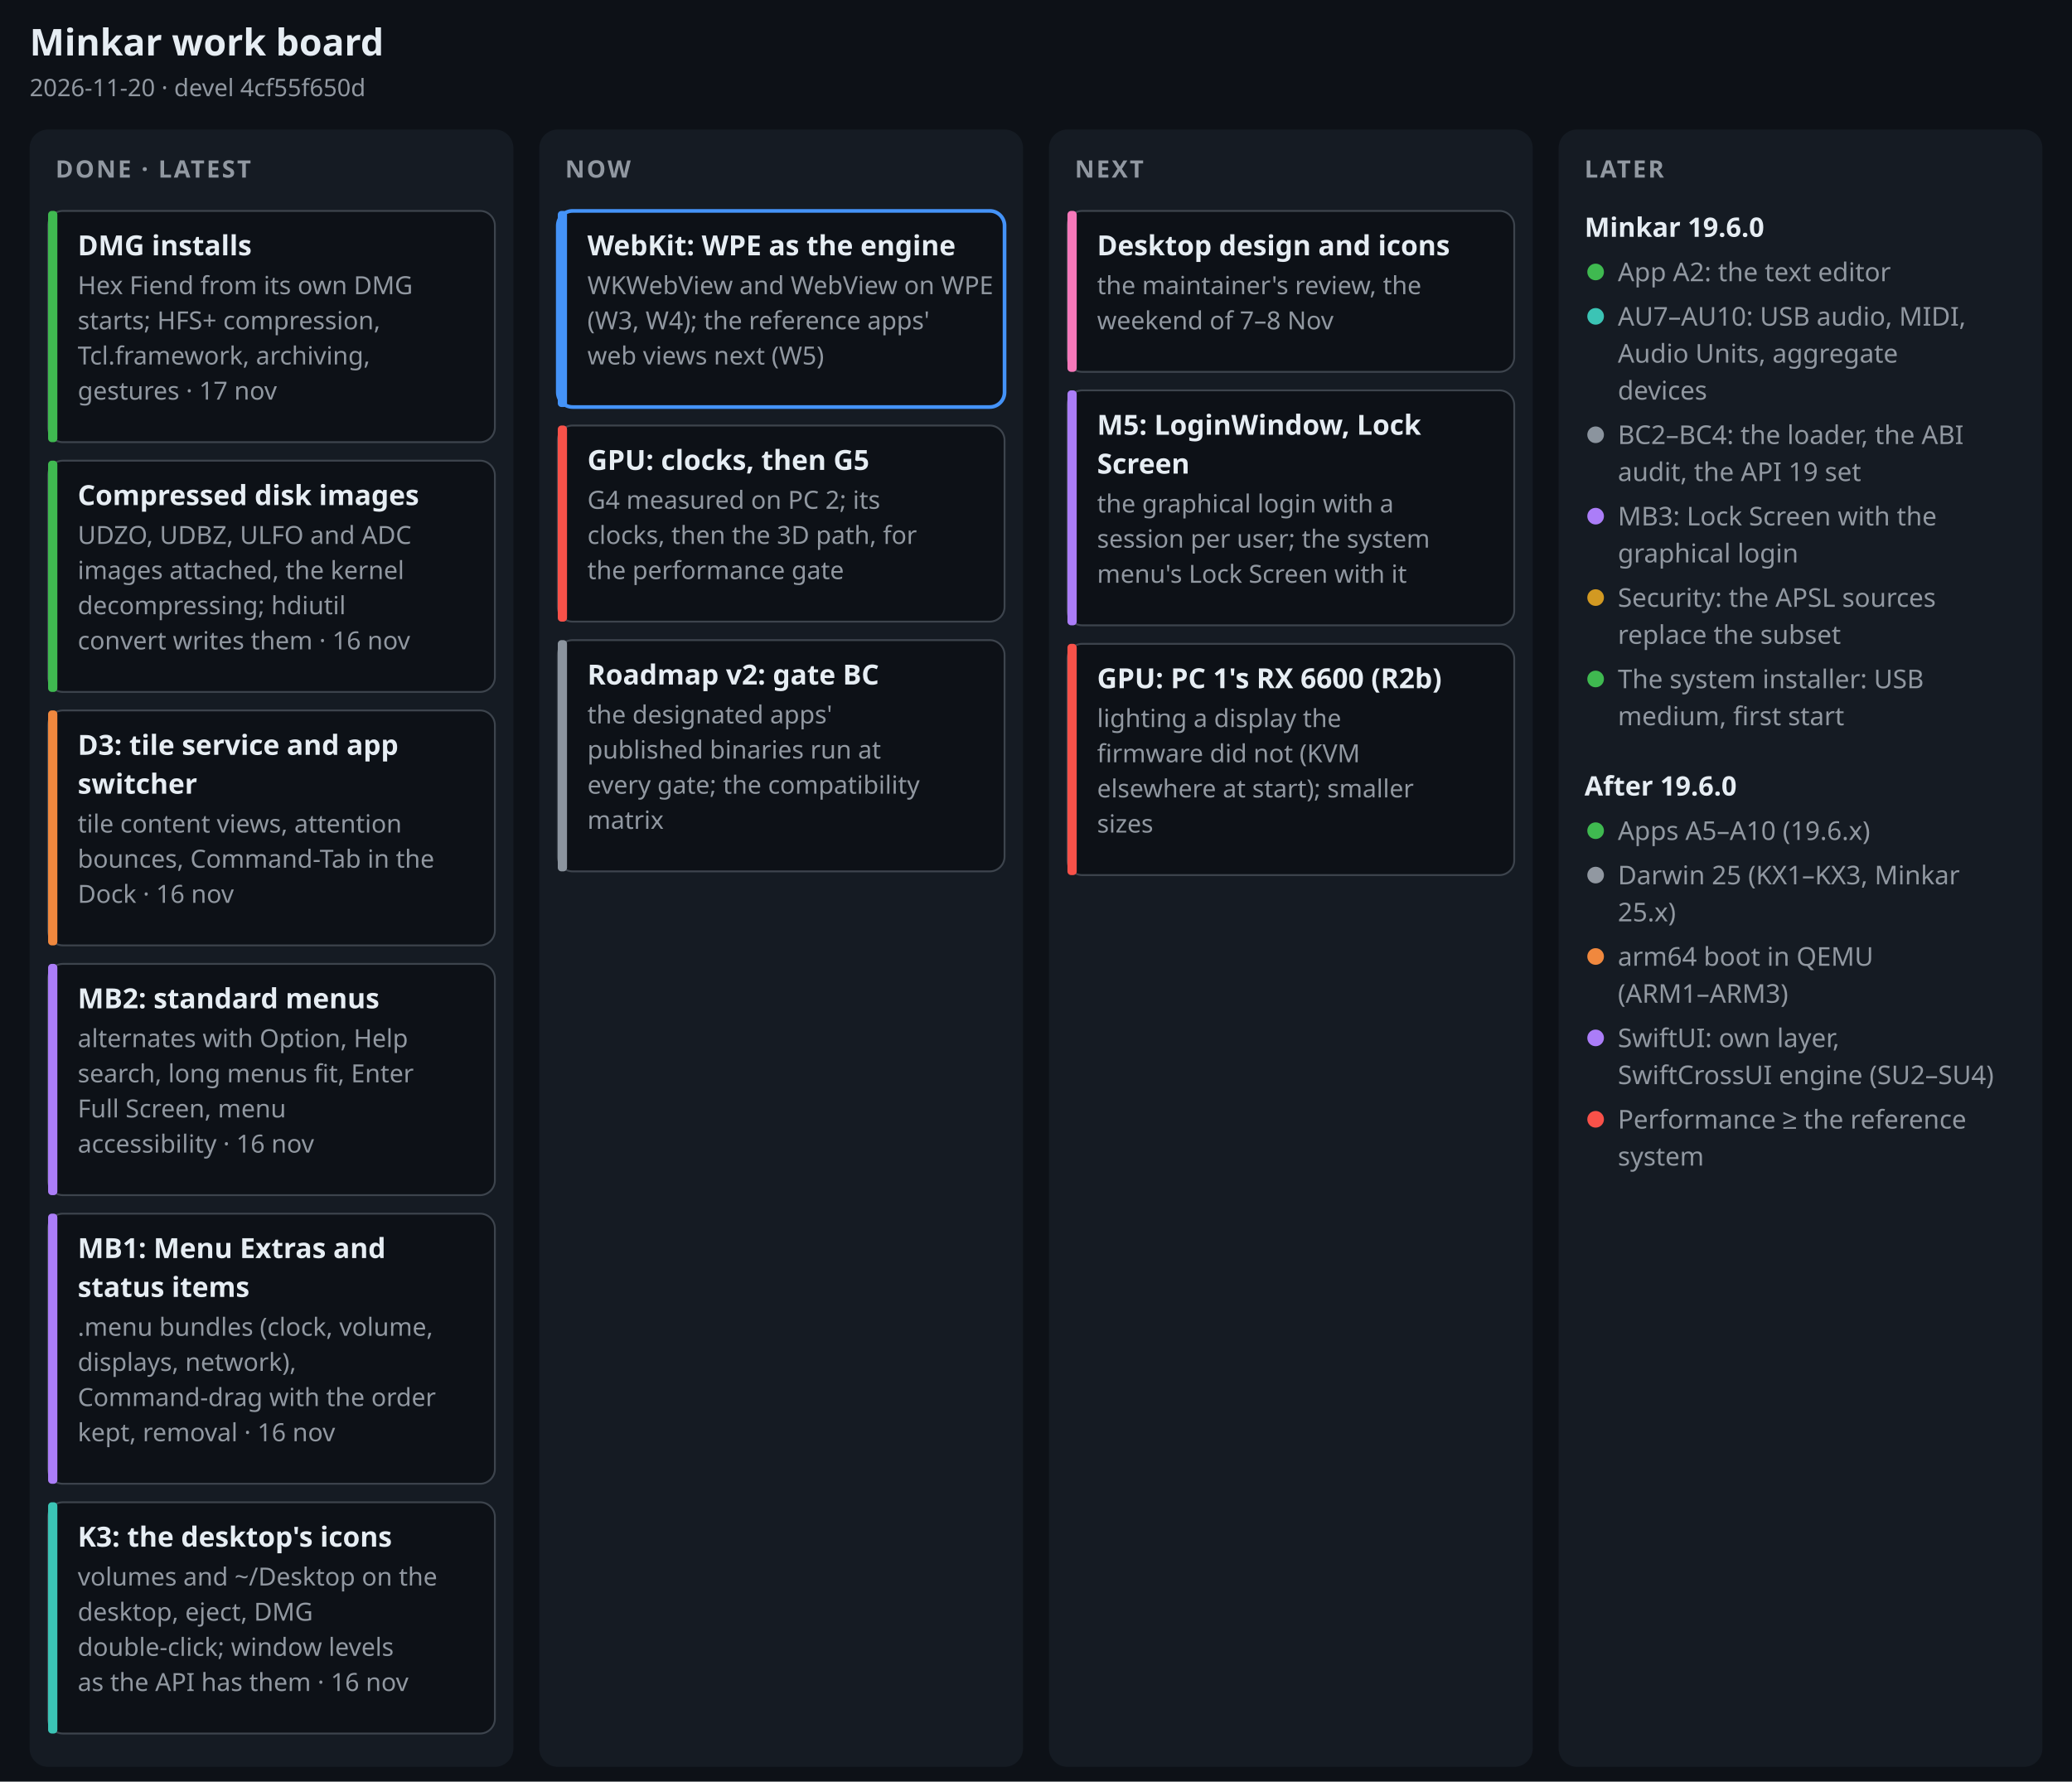
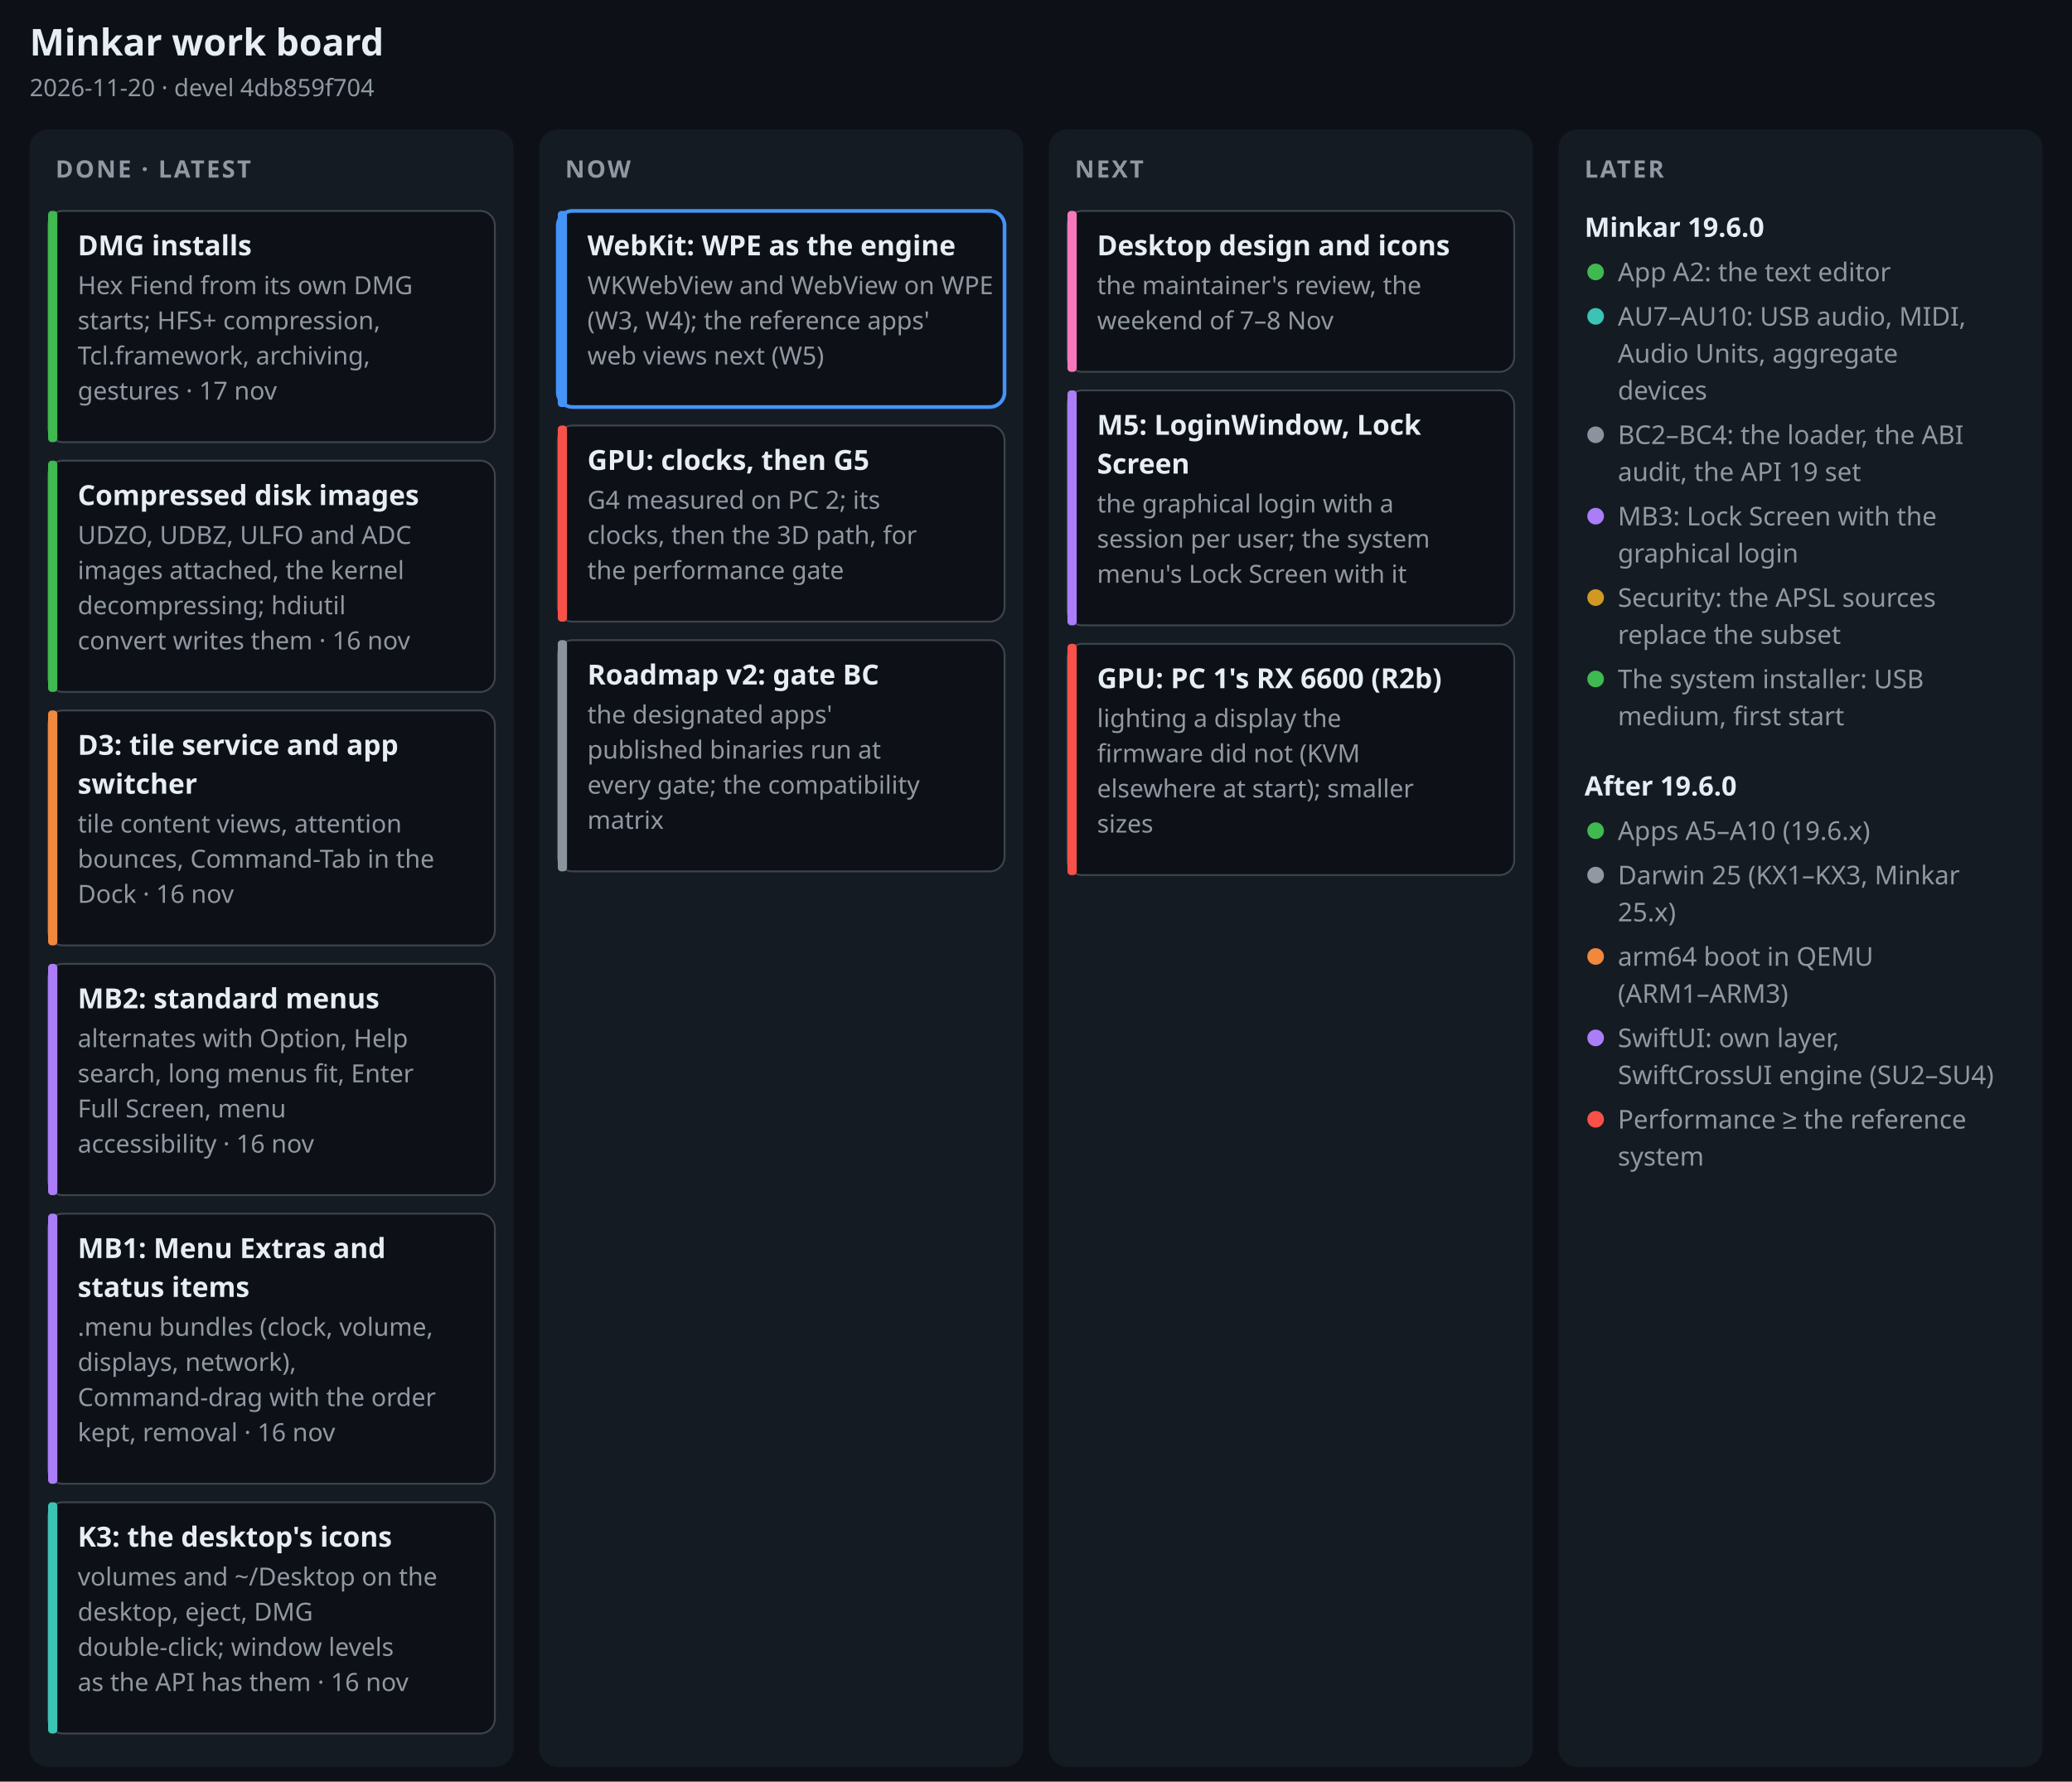
<svg xmlns="http://www.w3.org/2000/svg" width="1120" height="963" viewBox="0 0 1120 963" font-family="-apple-system, BlinkMacSystemFont, 'Segoe UI', 'Noto Sans', Helvetica, Arial, sans-serif" role="img" aria-label="Minkar work board, 2026-11-20">
  <rect width="1120" height="963" fill="#0d1117" />
  <text x="16" y="30" font-size="20" font-weight="700" fill="#e6edf3" text-anchor="start">Minkar work board</text>
-   <text x="16" y="52" font-size="13" font-weight="400" fill="#9198a1" text-anchor="start">2026-11-20 · devel 4cf55f650d</text>
+   <text x="16" y="52" font-size="13" font-weight="400" fill="#9198a1" text-anchor="start">2026-11-20 · devel 4db859f704</text>
  <rect x="16" y="70" width="261.5" height="885" rx="10" fill="#151b23" />
  <text x="30" y="96" font-size="13" font-weight="700" fill="#9198a1" text-anchor="start" letter-spacing=".08em">DONE · LATEST</text>
  <rect x="26" y="114" width="241.5" height="125" rx="8" fill="#0d1117" stroke="#3d444d" stroke-width="1" />
  <rect x="26" y="114" width="5" height="125" rx="2" fill="#3fb950" />
  <text x="42" y="138" font-size="15" font-weight="650" fill="#e6edf3" text-anchor="start">DMG installs</text>
  <text x="42" y="159" font-size="13.5" font-weight="400" fill="#9198a1" text-anchor="start">Hex Fiend from its own DMG</text>
  <text x="42" y="178" font-size="13.5" font-weight="400" fill="#9198a1" text-anchor="start">starts; HFS+ compression,</text>
  <text x="42" y="197" font-size="13.5" font-weight="400" fill="#9198a1" text-anchor="start">Tcl.framework, archiving,</text>
  <text x="42" y="216" font-size="13.5" font-weight="400" fill="#9198a1" text-anchor="start">gestures · 17 nov</text>
  <rect x="26" y="249" width="241.5" height="125" rx="8" fill="#0d1117" stroke="#3d444d" stroke-width="1" />
  <rect x="26" y="249" width="5" height="125" rx="2" fill="#3fb950" />
  <text x="42" y="273" font-size="15" font-weight="650" fill="#e6edf3" text-anchor="start">Compressed disk images</text>
  <text x="42" y="294" font-size="13.5" font-weight="400" fill="#9198a1" text-anchor="start">UDZO, UDBZ, ULFO and ADC</text>
  <text x="42" y="313" font-size="13.5" font-weight="400" fill="#9198a1" text-anchor="start">images attached, the kernel</text>
  <text x="42" y="332" font-size="13.5" font-weight="400" fill="#9198a1" text-anchor="start">decompressing; hdiutil</text>
  <text x="42" y="351" font-size="13.5" font-weight="400" fill="#9198a1" text-anchor="start">convert writes them · 16 nov</text>
  <rect x="26" y="384" width="241.5" height="127" rx="8" fill="#0d1117" stroke="#3d444d" stroke-width="1" />
  <rect x="26" y="384" width="5" height="127" rx="2" fill="#f0883e" />
  <text x="42" y="408" font-size="15" font-weight="650" fill="#e6edf3" text-anchor="start">D3: tile service and app</text>
  <text x="42" y="429" font-size="15" font-weight="650" fill="#e6edf3" text-anchor="start">switcher</text>
  <text x="42" y="450" font-size="13.5" font-weight="400" fill="#9198a1" text-anchor="start">tile content views, attention</text>
  <text x="42" y="469" font-size="13.5" font-weight="400" fill="#9198a1" text-anchor="start">bounces, Command-Tab in the</text>
  <text x="42" y="488" font-size="13.5" font-weight="400" fill="#9198a1" text-anchor="start">Dock · 16 nov</text>
  <rect x="26" y="521" width="241.5" height="125" rx="8" fill="#0d1117" stroke="#3d444d" stroke-width="1" />
  <rect x="26" y="521" width="5" height="125" rx="2" fill="#ab7df8" />
  <text x="42" y="545" font-size="15" font-weight="650" fill="#e6edf3" text-anchor="start">MB2: standard menus</text>
  <text x="42" y="566" font-size="13.5" font-weight="400" fill="#9198a1" text-anchor="start">alternates with Option, Help</text>
  <text x="42" y="585" font-size="13.5" font-weight="400" fill="#9198a1" text-anchor="start">search, long menus fit, Enter</text>
  <text x="42" y="604" font-size="13.5" font-weight="400" fill="#9198a1" text-anchor="start">Full Screen, menu</text>
  <text x="42" y="623" font-size="13.5" font-weight="400" fill="#9198a1" text-anchor="start">accessibility · 16 nov</text>
  <rect x="26" y="656" width="241.5" height="146" rx="8" fill="#0d1117" stroke="#3d444d" stroke-width="1" />
  <rect x="26" y="656" width="5" height="146" rx="2" fill="#ab7df8" />
  <text x="42" y="680" font-size="15" font-weight="650" fill="#e6edf3" text-anchor="start">MB1: Menu Extras and</text>
  <text x="42" y="701" font-size="15" font-weight="650" fill="#e6edf3" text-anchor="start">status items</text>
  <text x="42" y="722" font-size="13.5" font-weight="400" fill="#9198a1" text-anchor="start">.menu bundles (clock, volume,</text>
  <text x="42" y="741" font-size="13.5" font-weight="400" fill="#9198a1" text-anchor="start">displays, network),</text>
  <text x="42" y="760" font-size="13.5" font-weight="400" fill="#9198a1" text-anchor="start">Command-drag with the order</text>
  <text x="42" y="779" font-size="13.5" font-weight="400" fill="#9198a1" text-anchor="start">kept, removal · 16 nov</text>
  <rect x="26" y="812" width="241.5" height="125" rx="8" fill="#0d1117" stroke="#3d444d" stroke-width="1" />
  <rect x="26" y="812" width="5" height="125" rx="2" fill="#3bc4b5" />
  <text x="42" y="836" font-size="15" font-weight="650" fill="#e6edf3" text-anchor="start">K3: the desktop's icons</text>
  <text x="42" y="857" font-size="13.5" font-weight="400" fill="#9198a1" text-anchor="start">volumes and ~/Desktop on the</text>
  <text x="42" y="876" font-size="13.5" font-weight="400" fill="#9198a1" text-anchor="start">desktop, eject, DMG</text>
  <text x="42" y="895" font-size="13.5" font-weight="400" fill="#9198a1" text-anchor="start">double-click; window levels</text>
  <text x="42" y="914" font-size="13.5" font-weight="400" fill="#9198a1" text-anchor="start">as the API has them · 16 nov</text>
  <rect x="291.5" y="70" width="261.5" height="885" rx="10" fill="#151b23" />
  <text x="305.5" y="96" font-size="13" font-weight="700" fill="#9198a1" text-anchor="start" letter-spacing=".08em">NOW</text>
  <rect x="301.5" y="114" width="241.5" height="106" rx="8" fill="#0d1117" stroke="#4493f8" stroke-width="2" />
  <rect x="301.5" y="114" width="5" height="106" rx="2" fill="#4493f8" />
  <text x="317.5" y="138" font-size="15" font-weight="650" fill="#e6edf3" text-anchor="start">WebKit: WPE as the engine</text>
  <text x="317.5" y="159" font-size="13.5" font-weight="400" fill="#9198a1" text-anchor="start">WKWebView and WebView on WPE</text>
  <text x="317.5" y="178" font-size="13.5" font-weight="400" fill="#9198a1" text-anchor="start">(W3, W4); the reference apps'</text>
  <text x="317.5" y="197" font-size="13.5" font-weight="400" fill="#9198a1" text-anchor="start">web views next (W5)</text>
  <rect x="301.5" y="230" width="241.5" height="106" rx="8" fill="#0d1117" stroke="#3d444d" stroke-width="1" />
  <rect x="301.5" y="230" width="5" height="106" rx="2" fill="#f85149" />
  <text x="317.5" y="254" font-size="15" font-weight="650" fill="#e6edf3" text-anchor="start">GPU: clocks, then G5</text>
  <text x="317.5" y="275" font-size="13.5" font-weight="400" fill="#9198a1" text-anchor="start">G4 measured on PC 2; its</text>
  <text x="317.5" y="294" font-size="13.5" font-weight="400" fill="#9198a1" text-anchor="start">clocks, then the 3D path, for</text>
  <text x="317.5" y="313" font-size="13.5" font-weight="400" fill="#9198a1" text-anchor="start">the performance gate</text>
  <rect x="301.5" y="346" width="241.5" height="125" rx="8" fill="#0d1117" stroke="#3d444d" stroke-width="1" />
  <rect x="301.5" y="346" width="5" height="125" rx="2" fill="#8b949e" />
  <text x="317.5" y="370" font-size="15" font-weight="650" fill="#e6edf3" text-anchor="start">Roadmap v2: gate BC</text>
  <text x="317.5" y="391" font-size="13.5" font-weight="400" fill="#9198a1" text-anchor="start">the designated apps'</text>
  <text x="317.5" y="410" font-size="13.5" font-weight="400" fill="#9198a1" text-anchor="start">published binaries run at</text>
  <text x="317.5" y="429" font-size="13.5" font-weight="400" fill="#9198a1" text-anchor="start">every gate; the compatibility</text>
  <text x="317.5" y="448" font-size="13.5" font-weight="400" fill="#9198a1" text-anchor="start">matrix</text>
  <rect x="567" y="70" width="261.5" height="885" rx="10" fill="#151b23" />
  <text x="581" y="96" font-size="13" font-weight="700" fill="#9198a1" text-anchor="start" letter-spacing=".08em">NEXT</text>
  <rect x="577" y="114" width="241.5" height="87" rx="8" fill="#0d1117" stroke="#3d444d" stroke-width="1" />
  <rect x="577" y="114" width="5" height="87" rx="2" fill="#f778ba" />
  <text x="593" y="138" font-size="15" font-weight="650" fill="#e6edf3" text-anchor="start">Desktop design and icons</text>
  <text x="593" y="159" font-size="13.5" font-weight="400" fill="#9198a1" text-anchor="start">the maintainer's review, the</text>
  <text x="593" y="178" font-size="13.5" font-weight="400" fill="#9198a1" text-anchor="start">weekend of 7–8 Nov</text>
  <rect x="577" y="211" width="241.5" height="127" rx="8" fill="#0d1117" stroke="#3d444d" stroke-width="1" />
  <rect x="577" y="211" width="5" height="127" rx="2" fill="#ab7df8" />
  <text x="593" y="235" font-size="15" font-weight="650" fill="#e6edf3" text-anchor="start">M5: LoginWindow, Lock</text>
  <text x="593" y="256" font-size="15" font-weight="650" fill="#e6edf3" text-anchor="start">Screen</text>
  <text x="593" y="277" font-size="13.5" font-weight="400" fill="#9198a1" text-anchor="start">the graphical login with a</text>
  <text x="593" y="296" font-size="13.5" font-weight="400" fill="#9198a1" text-anchor="start">session per user; the system</text>
  <text x="593" y="315" font-size="13.5" font-weight="400" fill="#9198a1" text-anchor="start">menu's Lock Screen with it</text>
  <rect x="577" y="348" width="241.5" height="125" rx="8" fill="#0d1117" stroke="#3d444d" stroke-width="1" />
  <rect x="577" y="348" width="5" height="125" rx="2" fill="#f85149" />
  <text x="593" y="372" font-size="15" font-weight="650" fill="#e6edf3" text-anchor="start">GPU: PC 1's RX 6600 (R2b)</text>
  <text x="593" y="393" font-size="13.5" font-weight="400" fill="#9198a1" text-anchor="start">lighting a display the</text>
  <text x="593" y="412" font-size="13.5" font-weight="400" fill="#9198a1" text-anchor="start">firmware did not (KVM</text>
  <text x="593" y="431" font-size="13.5" font-weight="400" fill="#9198a1" text-anchor="start">elsewhere at start); smaller</text>
  <text x="593" y="450" font-size="13.5" font-weight="400" fill="#9198a1" text-anchor="start">sizes</text>
  <rect x="842.5" y="70" width="261.5" height="885" rx="10" fill="#151b23" />
  <text x="856.5" y="96" font-size="13" font-weight="700" fill="#9198a1" text-anchor="start" letter-spacing=".08em">LATER</text>
  <text x="856.5" y="128" font-size="14.5" font-weight="700" fill="#e6edf3" text-anchor="start">Minkar 19.6.0</text>
  <circle cx="862.5" cy="147" r="4.5" fill="#3fb950" />
  <text x="874.5" y="152" font-size="14" font-weight="400" fill="#9198a1" text-anchor="start">App A2: the text editor</text>
  <circle cx="862.5" cy="171" r="4.5" fill="#3bc4b5" />
  <text x="874.5" y="176" font-size="14" font-weight="400" fill="#9198a1" text-anchor="start">AU7–AU10: USB audio, MIDI,</text>
  <text x="874.5" y="196" font-size="14" font-weight="400" fill="#9198a1" text-anchor="start">Audio Units, aggregate</text>
  <text x="874.5" y="216" font-size="14" font-weight="400" fill="#9198a1" text-anchor="start">devices</text>
  <circle cx="862.5" cy="235" r="4.5" fill="#8b949e" />
  <text x="874.5" y="240" font-size="14" font-weight="400" fill="#9198a1" text-anchor="start">BC2–BC4: the loader, the ABI</text>
  <text x="874.5" y="260" font-size="14" font-weight="400" fill="#9198a1" text-anchor="start">audit, the API 19 set</text>
  <circle cx="862.5" cy="279" r="4.5" fill="#ab7df8" />
  <text x="874.5" y="284" font-size="14" font-weight="400" fill="#9198a1" text-anchor="start">MB3: Lock Screen with the</text>
  <text x="874.5" y="304" font-size="14" font-weight="400" fill="#9198a1" text-anchor="start">graphical login</text>
  <circle cx="862.5" cy="323" r="4.5" fill="#d29922" />
  <text x="874.5" y="328" font-size="14" font-weight="400" fill="#9198a1" text-anchor="start">Security: the APSL sources</text>
  <text x="874.5" y="348" font-size="14" font-weight="400" fill="#9198a1" text-anchor="start">replace the subset</text>
  <circle cx="862.5" cy="367" r="4.5" fill="#3fb950" />
  <text x="874.5" y="372" font-size="14" font-weight="400" fill="#9198a1" text-anchor="start">The system installer: USB</text>
  <text x="874.5" y="392" font-size="14" font-weight="400" fill="#9198a1" text-anchor="start">medium, first start</text>
  <text x="856.5" y="430" font-size="14.5" font-weight="700" fill="#e6edf3" text-anchor="start">After 19.6.0</text>
  <circle cx="862.5" cy="449" r="4.5" fill="#3fb950" />
  <text x="874.5" y="454" font-size="14" font-weight="400" fill="#9198a1" text-anchor="start">Apps A5–A10 (19.6.x)</text>
  <circle cx="862.5" cy="473" r="4.5" fill="#9198a1" />
  <text x="874.5" y="478" font-size="14" font-weight="400" fill="#9198a1" text-anchor="start">Darwin 25 (KX1–KX3, Minkar</text>
  <text x="874.5" y="498" font-size="14" font-weight="400" fill="#9198a1" text-anchor="start">25.x)</text>
  <circle cx="862.5" cy="517" r="4.5" fill="#f0883e" />
  <text x="874.5" y="522" font-size="14" font-weight="400" fill="#9198a1" text-anchor="start">arm64 boot in QEMU</text>
  <text x="874.5" y="542" font-size="14" font-weight="400" fill="#9198a1" text-anchor="start">(ARM1–ARM3)</text>
  <circle cx="862.5" cy="561" r="4.5" fill="#ab7df8" />
  <text x="874.5" y="566" font-size="14" font-weight="400" fill="#9198a1" text-anchor="start">SwiftUI: own layer,</text>
  <text x="874.5" y="586" font-size="14" font-weight="400" fill="#9198a1" text-anchor="start">SwiftCrossUI engine (SU2–SU4)</text>
  <circle cx="862.5" cy="605" r="4.5" fill="#f85149" />
  <text x="874.5" y="610" font-size="14" font-weight="400" fill="#9198a1" text-anchor="start">Performance ≥ the reference</text>
  <text x="874.5" y="630" font-size="14" font-weight="400" fill="#9198a1" text-anchor="start">system</text>
</svg>
